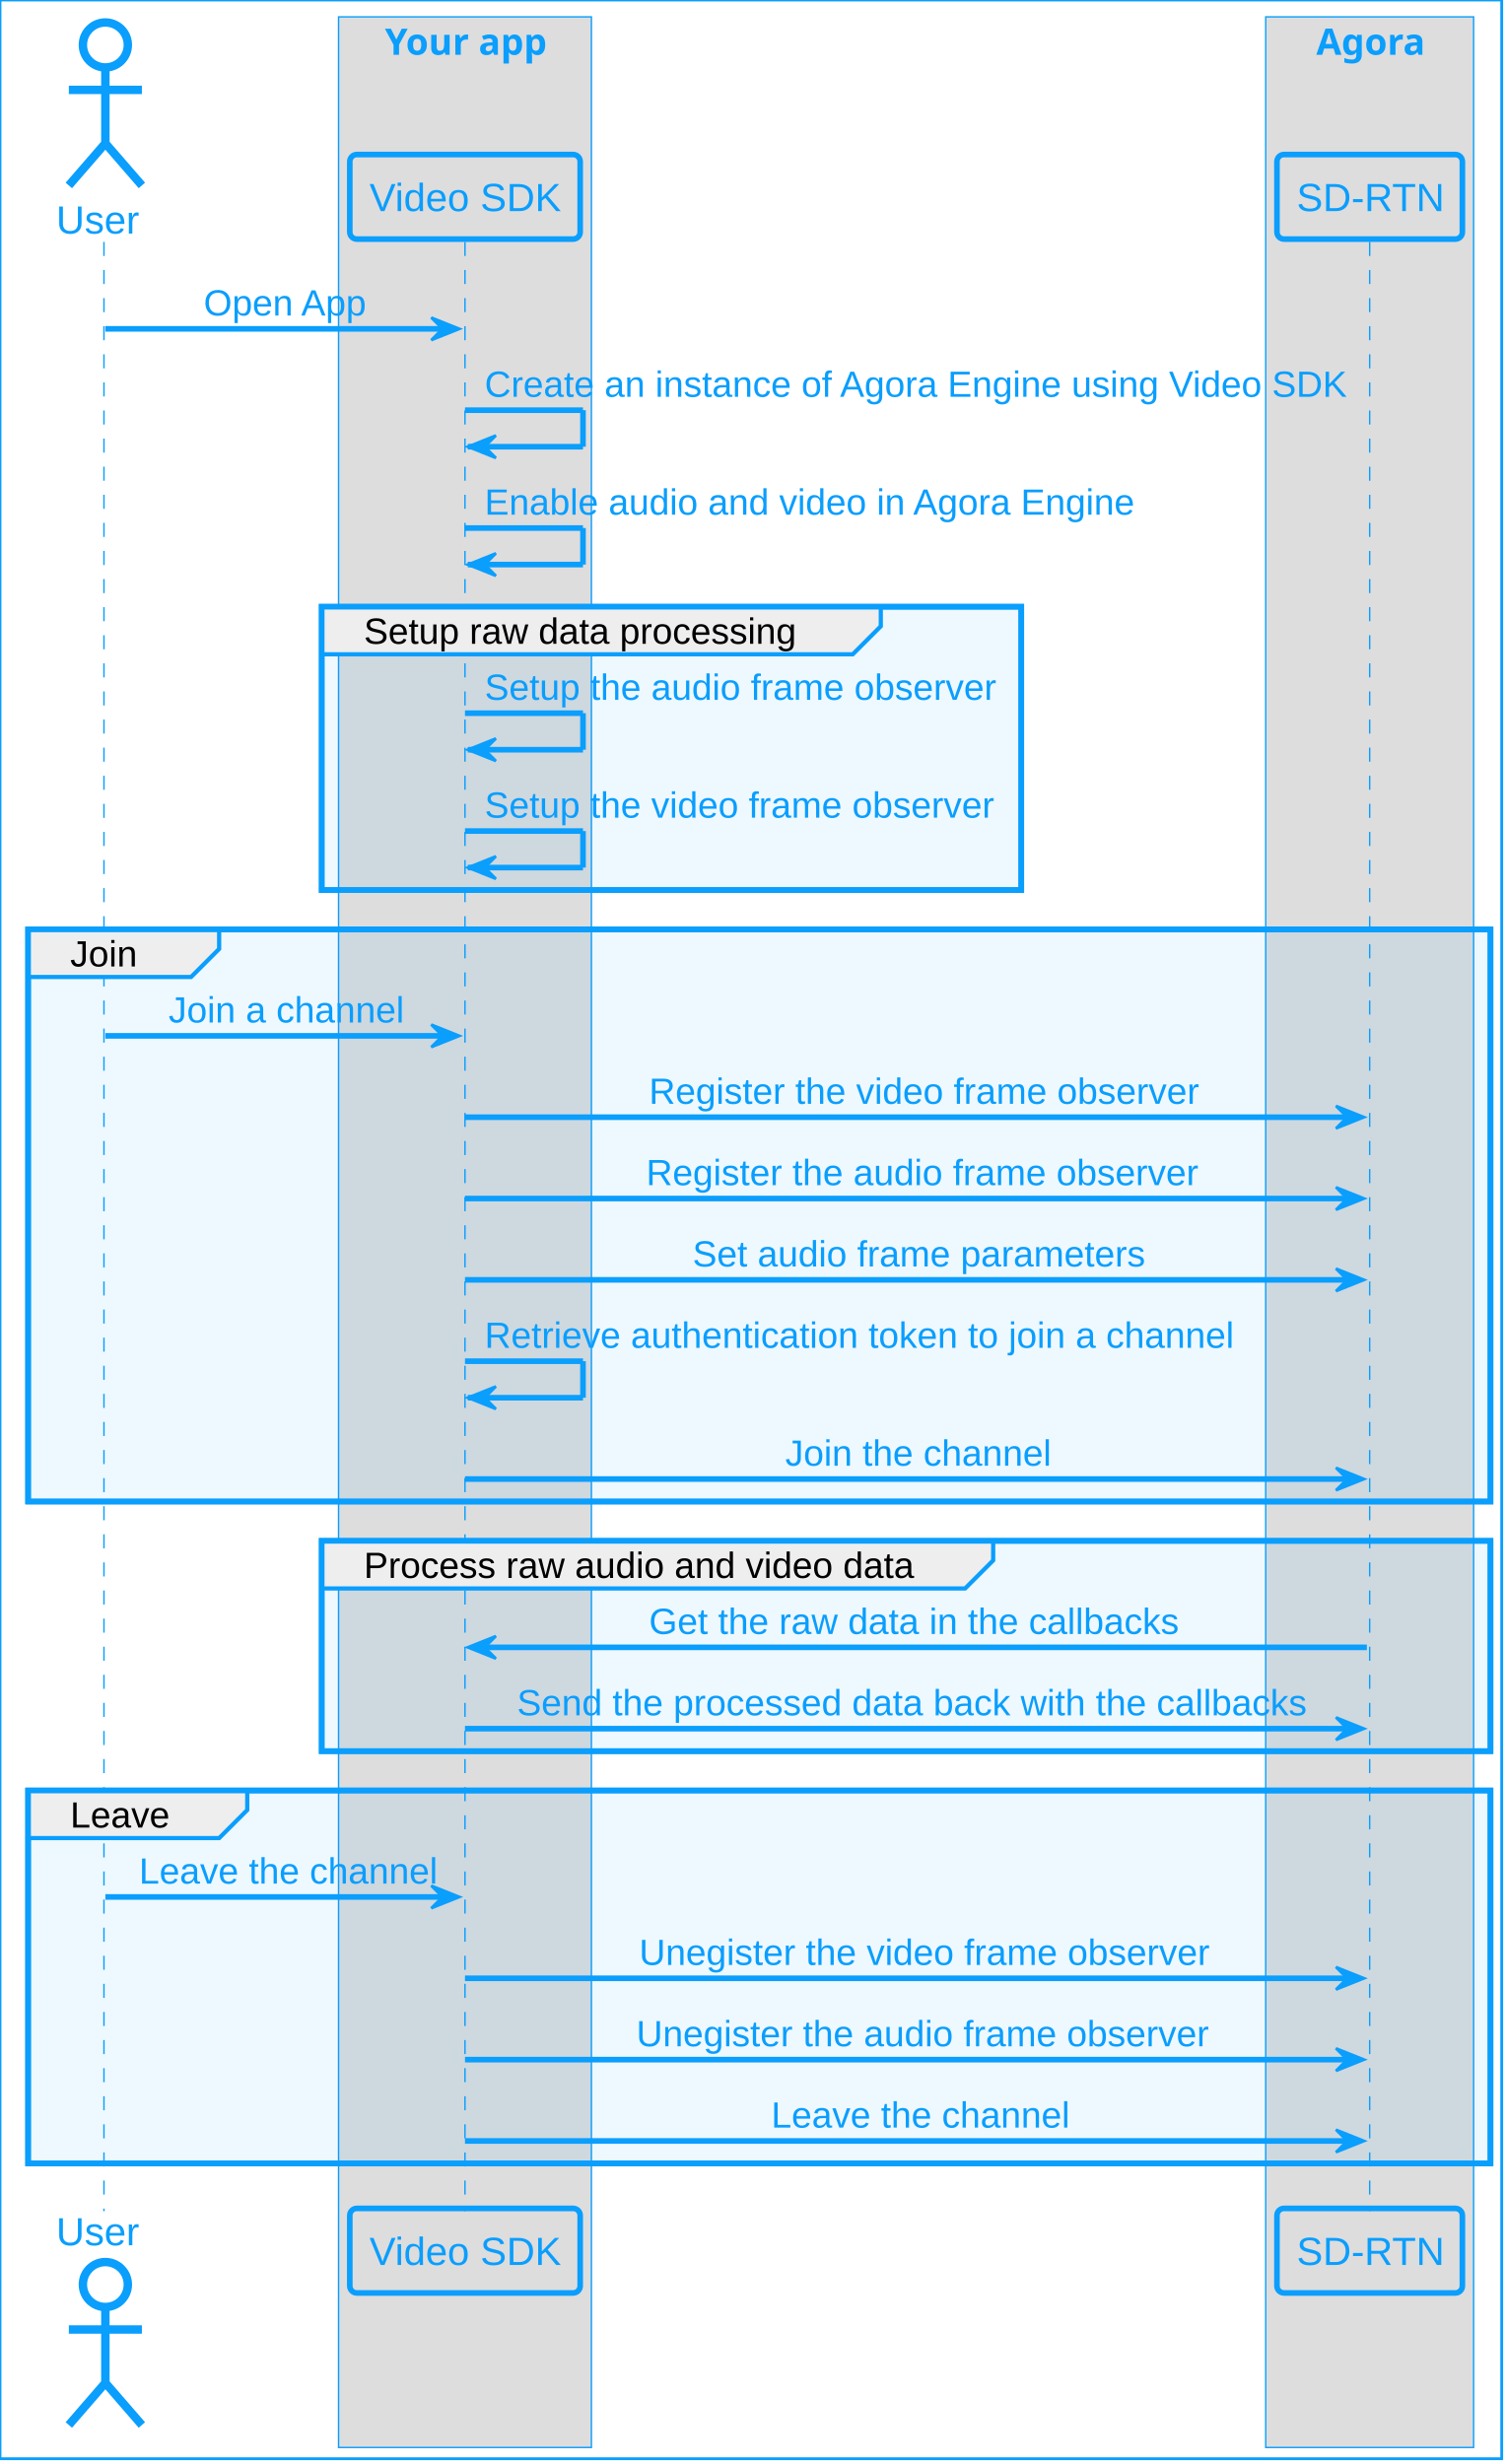
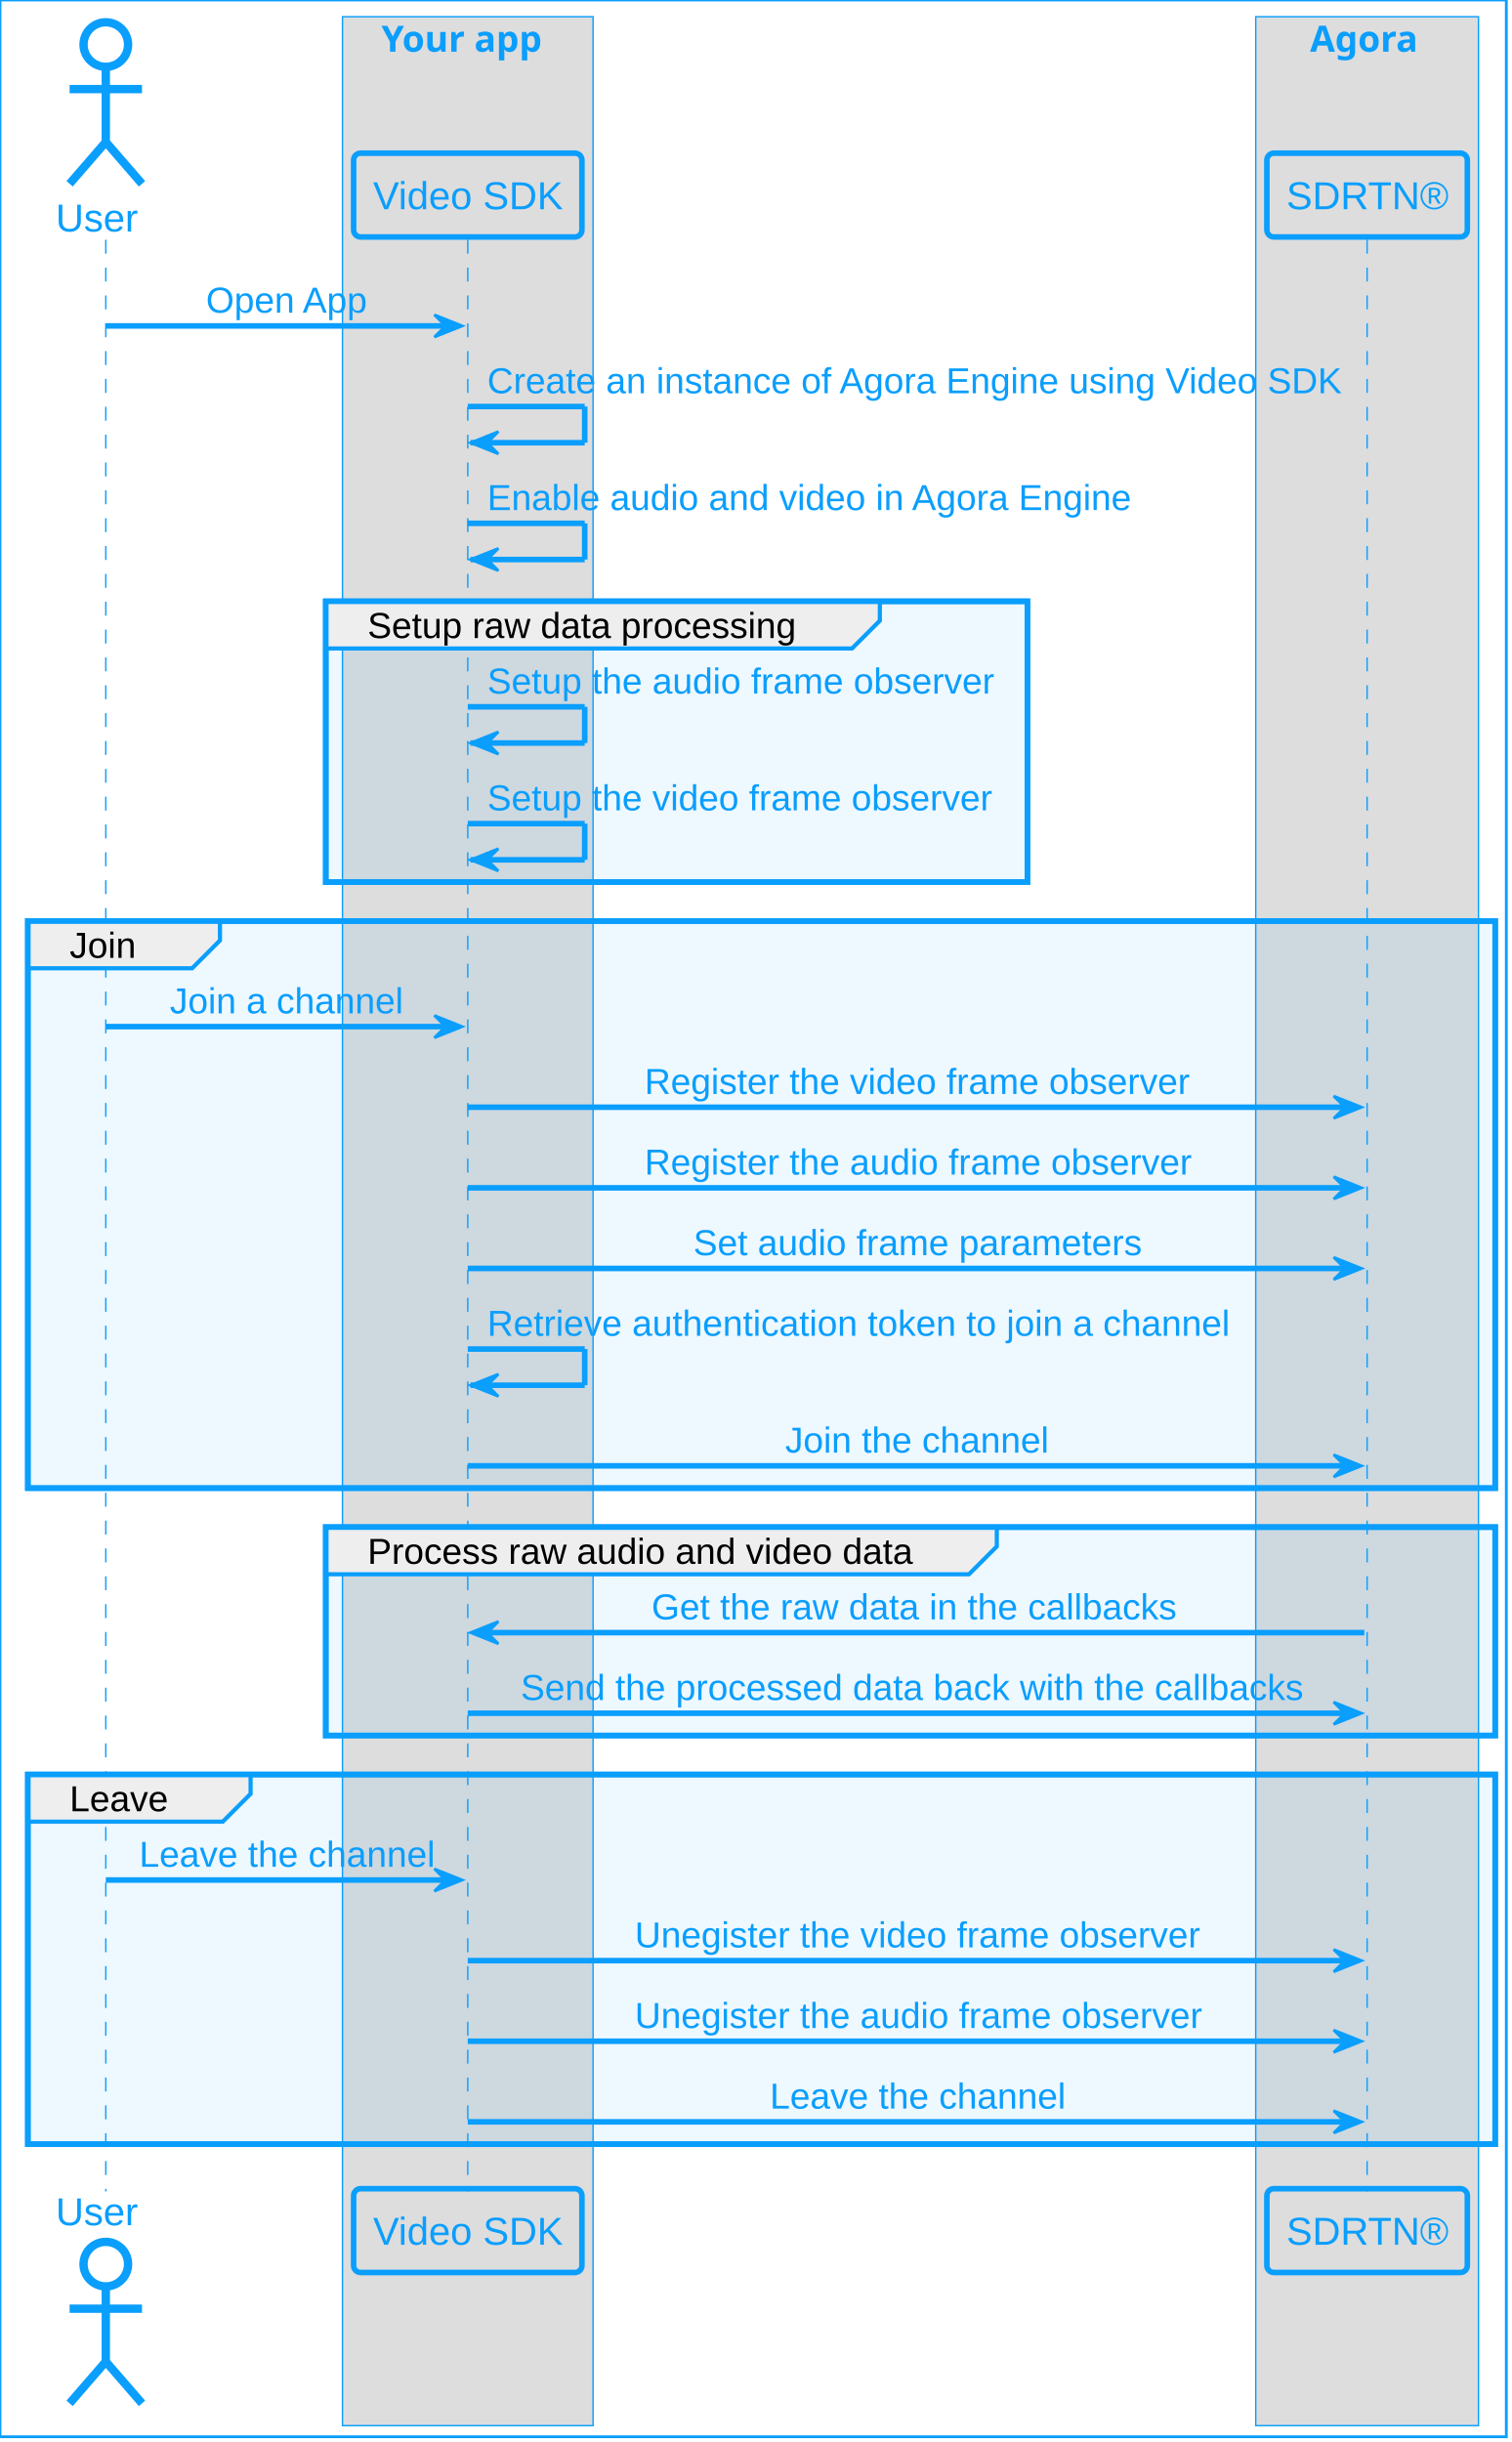
- <svg xmlns="http://www.w3.org/2000/svg" contentStyleType="text/css" height="877px" preserveAspectRatio="none" style="width:536px;height:877px;" version="1.1" viewBox="0 0 536 877" width="536px" zoomAndPan="magnify">
+ <svg xmlns="http://www.w3.org/2000/svg" contentStyleType="text/css" height="877px" preserveAspectRatio="none" style="width:543px;height:877px;" version="1.1" viewBox="0 0 543 877" width="543px" zoomAndPan="magnify">
  <defs />
  <g>
-     <rect fill="none" height="875.121" style="stroke:#0A9EFD;stroke-width:1.0;" width="534.5" x="0" y="0" />
-     <rect fill="#999999" fill-opacity="0.333" height="865.121" style="stroke:#0A9EFD;stroke-width:0.5;" width="90" x="120.5" y="6" />
-     <text fill="#0A9EFD" font-family="sans-serif" font-size="13" font-weight="bold" lengthAdjust="spacing" textLength="57" x="137" y="19.495">Your app</text>
-     <rect fill="#999999" fill-opacity="0.333" height="865.121" style="stroke:#0A9EFD;stroke-width:0.5;" width="74" x="450.5" y="6" />
-     <text fill="#0A9EFD" font-family="sans-serif" font-size="13" font-weight="bold" lengthAdjust="spacing" textLength="38" x="468.5" y="19.495">Agora</text>
-     <rect fill="#0A9EFD" fill-opacity="0.067" height="100.846" style="stroke:#0A9EFD;stroke-width:2.0;" width="249" x="114.5" y="215.945" />
-     <rect fill="#0A9EFD" fill-opacity="0.067" height="203.641" style="stroke:#0A9EFD;stroke-width:2.0;" width="520.5" x="10" y="330.791" />
-     <rect fill="#0A9EFD" fill-opacity="0.067" height="74.846" style="stroke:#0A9EFD;stroke-width:2.0;" width="416" x="114.5" y="548.432" />
-     <rect fill="#0A9EFD" fill-opacity="0.067" height="132.744" style="stroke:#0A9EFD;stroke-width:2.0;" width="520.5" x="10" y="637.278" />
-     <line style="stroke:#0A9EFD;stroke-width:0.5;stroke-dasharray:5.0,5.0;" x1="37" x2="37" y1="86.099" y2="787.022" />
-     <line style="stroke:#0A9EFD;stroke-width:0.5;stroke-dasharray:5.0,5.0;" x1="165.5" x2="165.5" y1="86.099" y2="787.022" />
-     <line style="stroke:#0A9EFD;stroke-width:0.5;stroke-dasharray:5.0,5.0;" x1="487.5" x2="487.5" y1="86.099" y2="787.022" />
-     <text fill="#0A9EFD" font-family="Arial" font-size="14" lengthAdjust="spacing" textLength="29" x="20" y="83.132">User</text>
-     <ellipse cx="37.5" cy="16" fill="none" rx="8" ry="8" style="stroke:#0A9EFD;stroke-width:3.0;" />
-     <path d="M37.5,24 L37.5,51 M24.5,32 L50.5,32 M37.5,51 L24.5,66 M37.5,51 L50.5,66 " fill="none" style="stroke:#0A9EFD;stroke-width:3.0;" />
-     <text fill="#0A9EFD" font-family="Arial" font-size="14" lengthAdjust="spacing" textLength="29" x="20" y="799.154">User</text>
-     <ellipse cx="37.5" cy="813.121" fill="none" rx="8" ry="8" style="stroke:#0A9EFD;stroke-width:3.0;" />
-     <path d="M37.5,821.121 L37.5,848.121 M24.5,829.121 L50.5,829.121 M37.5,848.121 L24.5,863.121 M37.5,848.121 L50.5,863.121 " fill="none" style="stroke:#0A9EFD;stroke-width:3.0;" />
-     <rect fill="none" height="30.099" rx="2.5" ry="2.5" style="stroke:#0A9EFD;stroke-width:2.0;" width="82" x="124.5" y="55" />
-     <text fill="#0A9EFD" font-family="Arial" font-size="14" lengthAdjust="spacing" textLength="68" x="131.5" y="75.132">Video SDK</text>
-     <rect fill="none" height="30.099" rx="2.5" ry="2.5" style="stroke:#0A9EFD;stroke-width:2.0;" width="82" x="124.5" y="786.022" />
-     <text fill="#0A9EFD" font-family="Arial" font-size="14" lengthAdjust="spacing" textLength="68" x="131.5" y="806.154">Video SDK</text>
-     <rect fill="none" height="30.099" rx="2.5" ry="2.5" style="stroke:#0A9EFD;stroke-width:2.0;" width="66" x="454.5" y="55" />
-     <text fill="#0A9EFD" font-family="Arial" font-size="14" lengthAdjust="spacing" textLength="52" x="461.5" y="75.132">SD-RTN</text>
-     <rect fill="none" height="30.099" rx="2.5" ry="2.5" style="stroke:#0A9EFD;stroke-width:2.0;" width="66" x="454.5" y="786.022" />
-     <text fill="#0A9EFD" font-family="Arial" font-size="14" lengthAdjust="spacing" textLength="52" x="461.5" y="806.154">SD-RTN</text>
-     <polygon fill="#0A9EFD" points="153.5,113.047,163.5,117.047,153.5,121.047,157.5,117.047" style="stroke:#0A9EFD;stroke-width:1.0;" />
-     <line style="stroke:#0A9EFD;stroke-width:2.0;" x1="37.5" x2="159.5" y1="117.047" y2="117.047" />
-     <text fill="#0A9EFD" font-family="Arial" font-size="13" lengthAdjust="spacing" textLength="58" x="72.5" y="112.293">Open App</text>
-     <line style="stroke:#0A9EFD;stroke-width:2.0;" x1="165.5" x2="207.5" y1="145.996" y2="145.996" />
-     <line style="stroke:#0A9EFD;stroke-width:2.0;" x1="207.5" x2="207.5" y1="145.996" y2="158.996" />
-     <line style="stroke:#0A9EFD;stroke-width:2.0;" x1="166.5" x2="207.5" y1="158.996" y2="158.996" />
-     <polygon fill="#0A9EFD" points="176.5,154.996,166.5,158.996,176.5,162.996,172.5,158.996" style="stroke:#0A9EFD;stroke-width:1.0;" />
-     <text fill="#0A9EFD" font-family="Arial" font-size="13" lengthAdjust="spacing" textLength="308" x="172.5" y="141.241">Create an instance of Agora Engine using Video SDK</text>
-     <line style="stroke:#0A9EFD;stroke-width:2.0;" x1="165.5" x2="207.5" y1="187.945" y2="187.945" />
-     <line style="stroke:#0A9EFD;stroke-width:2.0;" x1="207.5" x2="207.5" y1="187.945" y2="200.945" />
-     <line style="stroke:#0A9EFD;stroke-width:2.0;" x1="166.5" x2="207.5" y1="200.945" y2="200.945" />
-     <polygon fill="#0A9EFD" points="176.5,196.945,166.5,200.945,176.5,204.945,172.5,200.945" style="stroke:#0A9EFD;stroke-width:1.0;" />
-     <text fill="#0A9EFD" font-family="Arial" font-size="13" lengthAdjust="spacing" textLength="229" x="172.5" y="183.19">Enable audio and video in Agora Engine</text>
-     <path d="M114.5,215.945 L313.5,215.945 L313.5,222.894 L303.5,232.894 L114.5,232.894 L114.5,215.945 " fill="#EEEEEE" style="stroke:#0A9EFD;stroke-width:1.5;" />
-     <rect fill="none" height="100.846" style="stroke:#0A9EFD;stroke-width:2.0;" width="249" x="114.5" y="215.945" />
-     <text fill="#000000" font-family="Arial" font-size="13" lengthAdjust="spacing" textLength="154" x="129.5" y="229.139">Setup raw data processing</text>
-     <line style="stroke:#0A9EFD;stroke-width:2.0;" x1="165.5" x2="207.5" y1="253.842" y2="253.842" />
-     <line style="stroke:#0A9EFD;stroke-width:2.0;" x1="207.5" x2="207.5" y1="253.842" y2="266.842" />
-     <line style="stroke:#0A9EFD;stroke-width:2.0;" x1="166.5" x2="207.5" y1="266.842" y2="266.842" />
-     <polygon fill="#0A9EFD" points="176.5,262.842,166.5,266.842,176.5,270.842,172.5,266.842" style="stroke:#0A9EFD;stroke-width:1.0;" />
-     <text fill="#0A9EFD" font-family="Arial" font-size="13" lengthAdjust="spacing" textLength="179" x="172.5" y="249.087">Setup the audio frame observer</text>
-     <line style="stroke:#0A9EFD;stroke-width:2.0;" x1="165.5" x2="207.5" y1="295.791" y2="295.791" />
-     <line style="stroke:#0A9EFD;stroke-width:2.0;" x1="207.5" x2="207.5" y1="295.791" y2="308.791" />
-     <line style="stroke:#0A9EFD;stroke-width:2.0;" x1="166.5" x2="207.5" y1="308.791" y2="308.791" />
-     <polygon fill="#0A9EFD" points="176.5,304.791,166.5,308.791,176.5,312.791,172.5,308.791" style="stroke:#0A9EFD;stroke-width:1.0;" />
-     <text fill="#0A9EFD" font-family="Arial" font-size="13" lengthAdjust="spacing" textLength="177" x="172.5" y="291.036">Setup the video frame observer</text>
-     <path d="M10,330.791 L78,330.791 L78,337.74 L68,347.74 L10,347.74 L10,330.791 " fill="#EEEEEE" style="stroke:#0A9EFD;stroke-width:1.5;" />
-     <rect fill="none" height="203.641" style="stroke:#0A9EFD;stroke-width:2.0;" width="520.5" x="10" y="330.791" />
-     <text fill="#000000" font-family="Arial" font-size="13" lengthAdjust="spacing" textLength="23" x="25" y="343.985">Join</text>
-     <polygon fill="#0A9EFD" points="153.5,364.688,163.5,368.688,153.5,372.688,157.5,368.688" style="stroke:#0A9EFD;stroke-width:1.0;" />
-     <line style="stroke:#0A9EFD;stroke-width:2.0;" x1="37.5" x2="159.5" y1="368.688" y2="368.688" />
-     <text fill="#0A9EFD" font-family="Arial" font-size="13" lengthAdjust="spacing" textLength="83" x="60" y="363.934">Join a channel</text>
-     <polygon fill="#0A9EFD" points="475.5,393.637,485.5,397.637,475.5,401.637,479.5,397.637" style="stroke:#0A9EFD;stroke-width:1.0;" />
-     <line style="stroke:#0A9EFD;stroke-width:2.0;" x1="165.5" x2="481.5" y1="397.637" y2="397.637" />
-     <text fill="#0A9EFD" font-family="Arial" font-size="13" lengthAdjust="spacing" textLength="191" x="231" y="392.882">Register the video frame observer</text>
-     <polygon fill="#0A9EFD" points="475.5,422.586,485.5,426.586,475.5,430.586,479.5,426.586" style="stroke:#0A9EFD;stroke-width:1.0;" />
-     <line style="stroke:#0A9EFD;stroke-width:2.0;" x1="165.5" x2="481.5" y1="426.586" y2="426.586" />
-     <text fill="#0A9EFD" font-family="Arial" font-size="13" lengthAdjust="spacing" textLength="193" x="230" y="421.831">Register the audio frame observer</text>
-     <polygon fill="#0A9EFD" points="475.5,451.535,485.5,455.535,475.5,459.535,479.5,455.535" style="stroke:#0A9EFD;stroke-width:1.0;" />
-     <line style="stroke:#0A9EFD;stroke-width:2.0;" x1="165.5" x2="481.5" y1="455.535" y2="455.535" />
-     <text fill="#0A9EFD" font-family="Arial" font-size="13" lengthAdjust="spacing" textLength="160" x="246.5" y="450.78">Set audio frame parameters</text>
-     <line style="stroke:#0A9EFD;stroke-width:2.0;" x1="165.5" x2="207.5" y1="484.483" y2="484.483" />
-     <line style="stroke:#0A9EFD;stroke-width:2.0;" x1="207.5" x2="207.5" y1="484.483" y2="497.483" />
-     <line style="stroke:#0A9EFD;stroke-width:2.0;" x1="166.5" x2="207.5" y1="497.483" y2="497.483" />
-     <polygon fill="#0A9EFD" points="176.5,493.483,166.5,497.483,176.5,501.483,172.5,497.483" style="stroke:#0A9EFD;stroke-width:1.0;" />
-     <text fill="#0A9EFD" font-family="Arial" font-size="13" lengthAdjust="spacing" textLength="266" x="172.5" y="479.728">Retrieve authentication token to join a channel</text>
-     <polygon fill="#0A9EFD" points="475.5,522.432,485.5,526.432,475.5,530.432,479.5,526.432" style="stroke:#0A9EFD;stroke-width:1.0;" />
-     <line style="stroke:#0A9EFD;stroke-width:2.0;" x1="165.5" x2="481.5" y1="526.432" y2="526.432" />
-     <text fill="#0A9EFD" font-family="Arial" font-size="13" lengthAdjust="spacing" textLength="94" x="279.5" y="521.677">Join the channel</text>
-     <path d="M114.5,548.432 L353.5,548.432 L353.5,555.381 L343.5,565.381 L114.5,565.381 L114.5,548.432 " fill="#EEEEEE" style="stroke:#0A9EFD;stroke-width:1.5;" />
-     <rect fill="none" height="74.846" style="stroke:#0A9EFD;stroke-width:2.0;" width="416" x="114.5" y="548.432" />
-     <text fill="#000000" font-family="Arial" font-size="13" lengthAdjust="spacing" textLength="194" x="129.5" y="561.626">Process raw audio and video data</text>
-     <polygon fill="#0A9EFD" points="176.5,582.33,166.5,586.33,176.5,590.33,172.5,586.33" style="stroke:#0A9EFD;stroke-width:1.0;" />
-     <line style="stroke:#0A9EFD;stroke-width:2.0;" x1="170.5" x2="486.5" y1="586.33" y2="586.33" />
-     <text fill="#0A9EFD" font-family="Arial" font-size="13" lengthAdjust="spacing" textLength="191" x="231" y="581.575">Get the raw data in the callbacks</text>
-     <polygon fill="#0A9EFD" points="475.5,611.278,485.5,615.278,475.5,619.278,479.5,615.278" style="stroke:#0A9EFD;stroke-width:1.0;" />
-     <line style="stroke:#0A9EFD;stroke-width:2.0;" x1="165.5" x2="481.5" y1="615.278" y2="615.278" />
-     <text fill="#0A9EFD" font-family="Arial" font-size="13" lengthAdjust="spacing" textLength="285" x="184" y="610.523">Send the processed data back with the callbacks</text>
-     <path d="M10,637.278 L88,637.278 L88,644.227 L78,654.227 L10,654.227 L10,637.278 " fill="#EEEEEE" style="stroke:#0A9EFD;stroke-width:1.5;" />
-     <rect fill="none" height="132.744" style="stroke:#0A9EFD;stroke-width:2.0;" width="520.5" x="10" y="637.278" />
-     <text fill="#000000" font-family="Arial" font-size="13" lengthAdjust="spacing" textLength="33" x="25" y="650.472">Leave</text>
-     <polygon fill="#0A9EFD" points="153.5,671.176,163.5,675.176,153.5,679.176,157.5,675.176" style="stroke:#0A9EFD;stroke-width:1.0;" />
-     <line style="stroke:#0A9EFD;stroke-width:2.0;" x1="37.5" x2="159.5" y1="675.176" y2="675.176" />
-     <text fill="#0A9EFD" font-family="Arial" font-size="13" lengthAdjust="spacing" textLength="104" x="49.5" y="670.421">Leave the channel</text>
-     <polygon fill="#0A9EFD" points="475.5,700.125,485.5,704.125,475.5,708.125,479.5,704.125" style="stroke:#0A9EFD;stroke-width:1.0;" />
-     <line style="stroke:#0A9EFD;stroke-width:2.0;" x1="165.5" x2="481.5" y1="704.125" y2="704.125" />
-     <text fill="#0A9EFD" font-family="Arial" font-size="13" lengthAdjust="spacing" textLength="198" x="227.5" y="699.37">Unegister the video frame observer</text>
-     <polygon fill="#0A9EFD" points="475.5,729.073,485.5,733.073,475.5,737.073,479.5,733.073" style="stroke:#0A9EFD;stroke-width:1.0;" />
-     <line style="stroke:#0A9EFD;stroke-width:2.0;" x1="165.5" x2="481.5" y1="733.073" y2="733.073" />
-     <text fill="#0A9EFD" font-family="Arial" font-size="13" lengthAdjust="spacing" textLength="200" x="226.5" y="728.318">Unegister the audio frame observer</text>
-     <polygon fill="#0A9EFD" points="475.5,758.022,485.5,762.022,475.5,766.022,479.5,762.022" style="stroke:#0A9EFD;stroke-width:1.0;" />
-     <line style="stroke:#0A9EFD;stroke-width:2.0;" x1="165.5" x2="481.5" y1="762.022" y2="762.022" />
-     <text fill="#0A9EFD" font-family="Arial" font-size="13" lengthAdjust="spacing" textLength="104" x="274.5" y="757.267">Leave the channel</text>
+     <rect fill="none" height="875.121" style="stroke:#0A9EFD;stroke-width:1.0;" width="541" x="0" y="0" />
+     <rect fill="#999999" fill-opacity="0.333" height="865.121" style="stroke:#0A9EFD;stroke-width:0.5;" width="90" x="123" y="6" />
+     <text fill="#0A9EFD" font-family="sans-serif" font-size="13" font-weight="bold" lengthAdjust="spacing" textLength="62" x="137" y="18.568">Your app</text>
+     <rect fill="#999999" fill-opacity="0.333" height="865.121" style="stroke:#0A9EFD;stroke-width:0.5;" width="80" x="451" y="6" />
+     <text fill="#0A9EFD" font-family="sans-serif" font-size="13" font-weight="bold" lengthAdjust="spacing" textLength="41" x="470.5" y="18.568">Agora</text>
+     <rect fill="#0A9EFD" fill-opacity="0.067" height="100.846" style="stroke:#0A9EFD;stroke-width:2.0;" width="252" x="117" y="215.945" />
+     <rect fill="#0A9EFD" fill-opacity="0.067" height="203.641" style="stroke:#0A9EFD;stroke-width:2.0;" width="527" x="10" y="330.791" />
+     <rect fill="#0A9EFD" fill-opacity="0.067" height="74.846" style="stroke:#0A9EFD;stroke-width:2.0;" width="420" x="117" y="548.432" />
+     <rect fill="#0A9EFD" fill-opacity="0.067" height="132.744" style="stroke:#0A9EFD;stroke-width:2.0;" width="527" x="10" y="637.278" />
+     <line style="stroke:#0A9EFD;stroke-width:0.5;stroke-dasharray:5.0,5.0;" x1="38" x2="38" y1="86.099" y2="787.022" />
+     <line style="stroke:#0A9EFD;stroke-width:0.5;stroke-dasharray:5.0,5.0;" x1="168" x2="168" y1="86.099" y2="787.022" />
+     <line style="stroke:#0A9EFD;stroke-width:0.5;stroke-dasharray:5.0,5.0;" x1="491" x2="491" y1="86.099" y2="787.022" />
+     <text fill="#0A9EFD" font-family="Arial" font-size="14" lengthAdjust="spacing" textLength="30" x="20" y="83.132">User</text>
+     <ellipse cx="38" cy="16" fill="none" rx="8" ry="8" style="stroke:#0A9EFD;stroke-width:3.0;" />
+     <path d="M38,24 L38,51 M25,32 L51,32 M38,51 L25,66 M38,51 L51,66 " fill="none" style="stroke:#0A9EFD;stroke-width:3.0;" />
+     <text fill="#0A9EFD" font-family="Arial" font-size="14" lengthAdjust="spacing" textLength="30" x="20" y="799.154">User</text>
+     <ellipse cx="38" cy="813.121" fill="none" rx="8" ry="8" style="stroke:#0A9EFD;stroke-width:3.0;" />
+     <path d="M38,821.121 L38,848.121 M25,829.121 L51,829.121 M38,848.121 L25,863.121 M38,848.121 L51,863.121 " fill="none" style="stroke:#0A9EFD;stroke-width:3.0;" />
+     <rect fill="none" height="30.099" rx="2.5" ry="2.5" style="stroke:#0A9EFD;stroke-width:2.0;" width="82" x="127" y="55" />
+     <text fill="#0A9EFD" font-family="Arial" font-size="14" lengthAdjust="spacing" textLength="68" x="134" y="75.132">Video SDK</text>
+     <rect fill="none" height="30.099" rx="2.5" ry="2.5" style="stroke:#0A9EFD;stroke-width:2.0;" width="82" x="127" y="786.022" />
+     <text fill="#0A9EFD" font-family="Arial" font-size="14" lengthAdjust="spacing" textLength="68" x="134" y="806.154">Video SDK</text>
+     <rect fill="none" height="30.099" rx="2.5" ry="2.5" style="stroke:#0A9EFD;stroke-width:2.0;" width="72" x="455" y="55" />
+     <text fill="#0A9EFD" font-family="Arial" font-size="14" lengthAdjust="spacing" textLength="58" x="462" y="75.132">SDRTN®</text>
+     <rect fill="none" height="30.099" rx="2.5" ry="2.5" style="stroke:#0A9EFD;stroke-width:2.0;" width="72" x="455" y="786.022" />
+     <text fill="#0A9EFD" font-family="Arial" font-size="14" lengthAdjust="spacing" textLength="58" x="462" y="806.154">SDRTN®</text>
+     <polygon fill="#0A9EFD" points="156,113.047,166,117.047,156,121.047,160,117.047" style="stroke:#0A9EFD;stroke-width:1.0;" />
+     <line style="stroke:#0A9EFD;stroke-width:2.0;" x1="38" x2="162" y1="117.047" y2="117.047" />
+     <text fill="#0A9EFD" font-family="Arial" font-size="13" lengthAdjust="spacing" textLength="58" x="74" y="112.293">Open App</text>
+     <line style="stroke:#0A9EFD;stroke-width:2.0;" x1="168" x2="210" y1="145.996" y2="145.996" />
+     <line style="stroke:#0A9EFD;stroke-width:2.0;" x1="210" x2="210" y1="145.996" y2="158.996" />
+     <line style="stroke:#0A9EFD;stroke-width:2.0;" x1="169" x2="210" y1="158.996" y2="158.996" />
+     <polygon fill="#0A9EFD" points="179,154.996,169,158.996,179,162.996,175,158.996" style="stroke:#0A9EFD;stroke-width:1.0;" />
+     <text fill="#0A9EFD" font-family="Arial" font-size="13" lengthAdjust="spacing" textLength="309" x="175" y="141.241">Create an instance of Agora Engine using Video SDK</text>
+     <line style="stroke:#0A9EFD;stroke-width:2.0;" x1="168" x2="210" y1="187.945" y2="187.945" />
+     <line style="stroke:#0A9EFD;stroke-width:2.0;" x1="210" x2="210" y1="187.945" y2="200.945" />
+     <line style="stroke:#0A9EFD;stroke-width:2.0;" x1="169" x2="210" y1="200.945" y2="200.945" />
+     <polygon fill="#0A9EFD" points="179,196.945,169,200.945,179,204.945,175,200.945" style="stroke:#0A9EFD;stroke-width:1.0;" />
+     <text fill="#0A9EFD" font-family="Arial" font-size="13" lengthAdjust="spacing" textLength="231" x="175" y="183.19">Enable audio and video in Agora Engine</text>
+     <path d="M117,215.945 L316,215.945 L316,222.894 L306,232.894 L117,232.894 L117,215.945 " fill="#EEEEEE" style="stroke:#0A9EFD;stroke-width:1.5;" />
+     <rect fill="none" height="100.846" style="stroke:#0A9EFD;stroke-width:2.0;" width="252" x="117" y="215.945" />
+     <text fill="#000000" font-family="Arial" font-size="13" lengthAdjust="spacing" textLength="154" x="132" y="229.139">Setup raw data processing</text>
+     <line style="stroke:#0A9EFD;stroke-width:2.0;" x1="168" x2="210" y1="253.842" y2="253.842" />
+     <line style="stroke:#0A9EFD;stroke-width:2.0;" x1="210" x2="210" y1="253.842" y2="266.842" />
+     <line style="stroke:#0A9EFD;stroke-width:2.0;" x1="169" x2="210" y1="266.842" y2="266.842" />
+     <polygon fill="#0A9EFD" points="179,262.842,169,266.842,179,270.842,175,266.842" style="stroke:#0A9EFD;stroke-width:1.0;" />
+     <text fill="#0A9EFD" font-family="Arial" font-size="13" lengthAdjust="spacing" textLength="182" x="175" y="249.087">Setup the audio frame observer</text>
+     <line style="stroke:#0A9EFD;stroke-width:2.0;" x1="168" x2="210" y1="295.791" y2="295.791" />
+     <line style="stroke:#0A9EFD;stroke-width:2.0;" x1="210" x2="210" y1="295.791" y2="308.791" />
+     <line style="stroke:#0A9EFD;stroke-width:2.0;" x1="169" x2="210" y1="308.791" y2="308.791" />
+     <polygon fill="#0A9EFD" points="179,304.791,169,308.791,179,312.791,175,308.791" style="stroke:#0A9EFD;stroke-width:1.0;" />
+     <text fill="#0A9EFD" font-family="Arial" font-size="13" lengthAdjust="spacing" textLength="182" x="175" y="291.036">Setup the video frame observer</text>
+     <path d="M10,330.791 L79,330.791 L79,337.74 L69,347.74 L10,347.74 L10,330.791 " fill="#EEEEEE" style="stroke:#0A9EFD;stroke-width:1.5;" />
+     <rect fill="none" height="203.641" style="stroke:#0A9EFD;stroke-width:2.0;" width="527" x="10" y="330.791" />
+     <text fill="#000000" font-family="Arial" font-size="13" lengthAdjust="spacing" textLength="24" x="25" y="343.985">Join</text>
+     <polygon fill="#0A9EFD" points="156,364.688,166,368.688,156,372.688,160,368.688" style="stroke:#0A9EFD;stroke-width:1.0;" />
+     <line style="stroke:#0A9EFD;stroke-width:2.0;" x1="38" x2="162" y1="368.688" y2="368.688" />
+     <text fill="#0A9EFD" font-family="Arial" font-size="13" lengthAdjust="spacing" textLength="84" x="61" y="363.934">Join a channel</text>
+     <polygon fill="#0A9EFD" points="479,393.637,489,397.637,479,401.637,483,397.637" style="stroke:#0A9EFD;stroke-width:1.0;" />
+     <line style="stroke:#0A9EFD;stroke-width:2.0;" x1="168" x2="485" y1="397.637" y2="397.637" />
+     <text fill="#0A9EFD" font-family="Arial" font-size="13" lengthAdjust="spacing" textLength="196" x="231.5" y="392.882">Register the video frame observer</text>
+     <polygon fill="#0A9EFD" points="479,422.586,489,426.586,479,430.586,483,426.586" style="stroke:#0A9EFD;stroke-width:1.0;" />
+     <line style="stroke:#0A9EFD;stroke-width:2.0;" x1="168" x2="485" y1="426.586" y2="426.586" />
+     <text fill="#0A9EFD" font-family="Arial" font-size="13" lengthAdjust="spacing" textLength="196" x="231.5" y="421.831">Register the audio frame observer</text>
+     <polygon fill="#0A9EFD" points="479,451.535,489,455.535,479,459.535,483,455.535" style="stroke:#0A9EFD;stroke-width:1.0;" />
+     <line style="stroke:#0A9EFD;stroke-width:2.0;" x1="168" x2="485" y1="455.535" y2="455.535" />
+     <text fill="#0A9EFD" font-family="Arial" font-size="13" lengthAdjust="spacing" textLength="161" x="249" y="450.78">Set audio frame parameters</text>
+     <line style="stroke:#0A9EFD;stroke-width:2.0;" x1="168" x2="210" y1="484.483" y2="484.483" />
+     <line style="stroke:#0A9EFD;stroke-width:2.0;" x1="210" x2="210" y1="484.483" y2="497.483" />
+     <line style="stroke:#0A9EFD;stroke-width:2.0;" x1="169" x2="210" y1="497.483" y2="497.483" />
+     <polygon fill="#0A9EFD" points="179,493.483,169,497.483,179,501.483,175,497.483" style="stroke:#0A9EFD;stroke-width:1.0;" />
+     <text fill="#0A9EFD" font-family="Arial" font-size="13" lengthAdjust="spacing" textLength="268" x="175" y="479.728">Retrieve authentication token to join a channel</text>
+     <polygon fill="#0A9EFD" points="479,522.432,489,526.432,479,530.432,483,526.432" style="stroke:#0A9EFD;stroke-width:1.0;" />
+     <line style="stroke:#0A9EFD;stroke-width:2.0;" x1="168" x2="485" y1="526.432" y2="526.432" />
+     <text fill="#0A9EFD" font-family="Arial" font-size="13" lengthAdjust="spacing" textLength="95" x="282" y="521.677">Join the channel</text>
+     <path d="M117,548.432 L358,548.432 L358,555.381 L348,565.381 L117,565.381 L117,548.432 " fill="#EEEEEE" style="stroke:#0A9EFD;stroke-width:1.5;" />
+     <rect fill="none" height="74.846" style="stroke:#0A9EFD;stroke-width:2.0;" width="420" x="117" y="548.432" />
+     <text fill="#000000" font-family="Arial" font-size="13" lengthAdjust="spacing" textLength="196" x="132" y="561.626">Process raw audio and video data</text>
+     <polygon fill="#0A9EFD" points="179,582.33,169,586.33,179,590.33,175,586.33" style="stroke:#0A9EFD;stroke-width:1.0;" />
+     <line style="stroke:#0A9EFD;stroke-width:2.0;" x1="173" x2="490" y1="586.33" y2="586.33" />
+     <text fill="#0A9EFD" font-family="Arial" font-size="13" lengthAdjust="spacing" textLength="191" x="234" y="581.575">Get the raw data in the callbacks</text>
+     <polygon fill="#0A9EFD" points="479,611.278,489,615.278,479,619.278,483,615.278" style="stroke:#0A9EFD;stroke-width:1.0;" />
+     <line style="stroke:#0A9EFD;stroke-width:2.0;" x1="168" x2="485" y1="615.278" y2="615.278" />
+     <text fill="#0A9EFD" font-family="Arial" font-size="13" lengthAdjust="spacing" textLength="285" x="187" y="610.523">Send the processed data back with the callbacks</text>
+     <path d="M10,637.278 L90,637.278 L90,644.227 L80,654.227 L10,654.227 L10,637.278 " fill="#EEEEEE" style="stroke:#0A9EFD;stroke-width:1.5;" />
+     <rect fill="none" height="132.744" style="stroke:#0A9EFD;stroke-width:2.0;" width="527" x="10" y="637.278" />
+     <text fill="#000000" font-family="Arial" font-size="13" lengthAdjust="spacing" textLength="35" x="25" y="650.472">Leave</text>
+     <polygon fill="#0A9EFD" points="156,671.176,166,675.176,156,679.176,160,675.176" style="stroke:#0A9EFD;stroke-width:1.0;" />
+     <line style="stroke:#0A9EFD;stroke-width:2.0;" x1="38" x2="162" y1="675.176" y2="675.176" />
+     <text fill="#0A9EFD" font-family="Arial" font-size="13" lengthAdjust="spacing" textLength="106" x="50" y="670.421">Leave the channel</text>
+     <polygon fill="#0A9EFD" points="479,700.125,489,704.125,479,708.125,483,704.125" style="stroke:#0A9EFD;stroke-width:1.0;" />
+     <line style="stroke:#0A9EFD;stroke-width:2.0;" x1="168" x2="485" y1="704.125" y2="704.125" />
+     <text fill="#0A9EFD" font-family="Arial" font-size="13" lengthAdjust="spacing" textLength="203" x="228" y="699.37">Unegister the video frame observer</text>
+     <polygon fill="#0A9EFD" points="479,729.073,489,733.073,479,737.073,483,733.073" style="stroke:#0A9EFD;stroke-width:1.0;" />
+     <line style="stroke:#0A9EFD;stroke-width:2.0;" x1="168" x2="485" y1="733.073" y2="733.073" />
+     <text fill="#0A9EFD" font-family="Arial" font-size="13" lengthAdjust="spacing" textLength="203" x="228" y="728.318">Unegister the audio frame observer</text>
+     <polygon fill="#0A9EFD" points="479,758.022,489,762.022,479,766.022,483,762.022" style="stroke:#0A9EFD;stroke-width:1.0;" />
+     <line style="stroke:#0A9EFD;stroke-width:2.0;" x1="168" x2="485" y1="762.022" y2="762.022" />
+     <text fill="#0A9EFD" font-family="Arial" font-size="13" lengthAdjust="spacing" textLength="106" x="276.5" y="757.267">Leave the channel</text>
  </g>
</svg>
